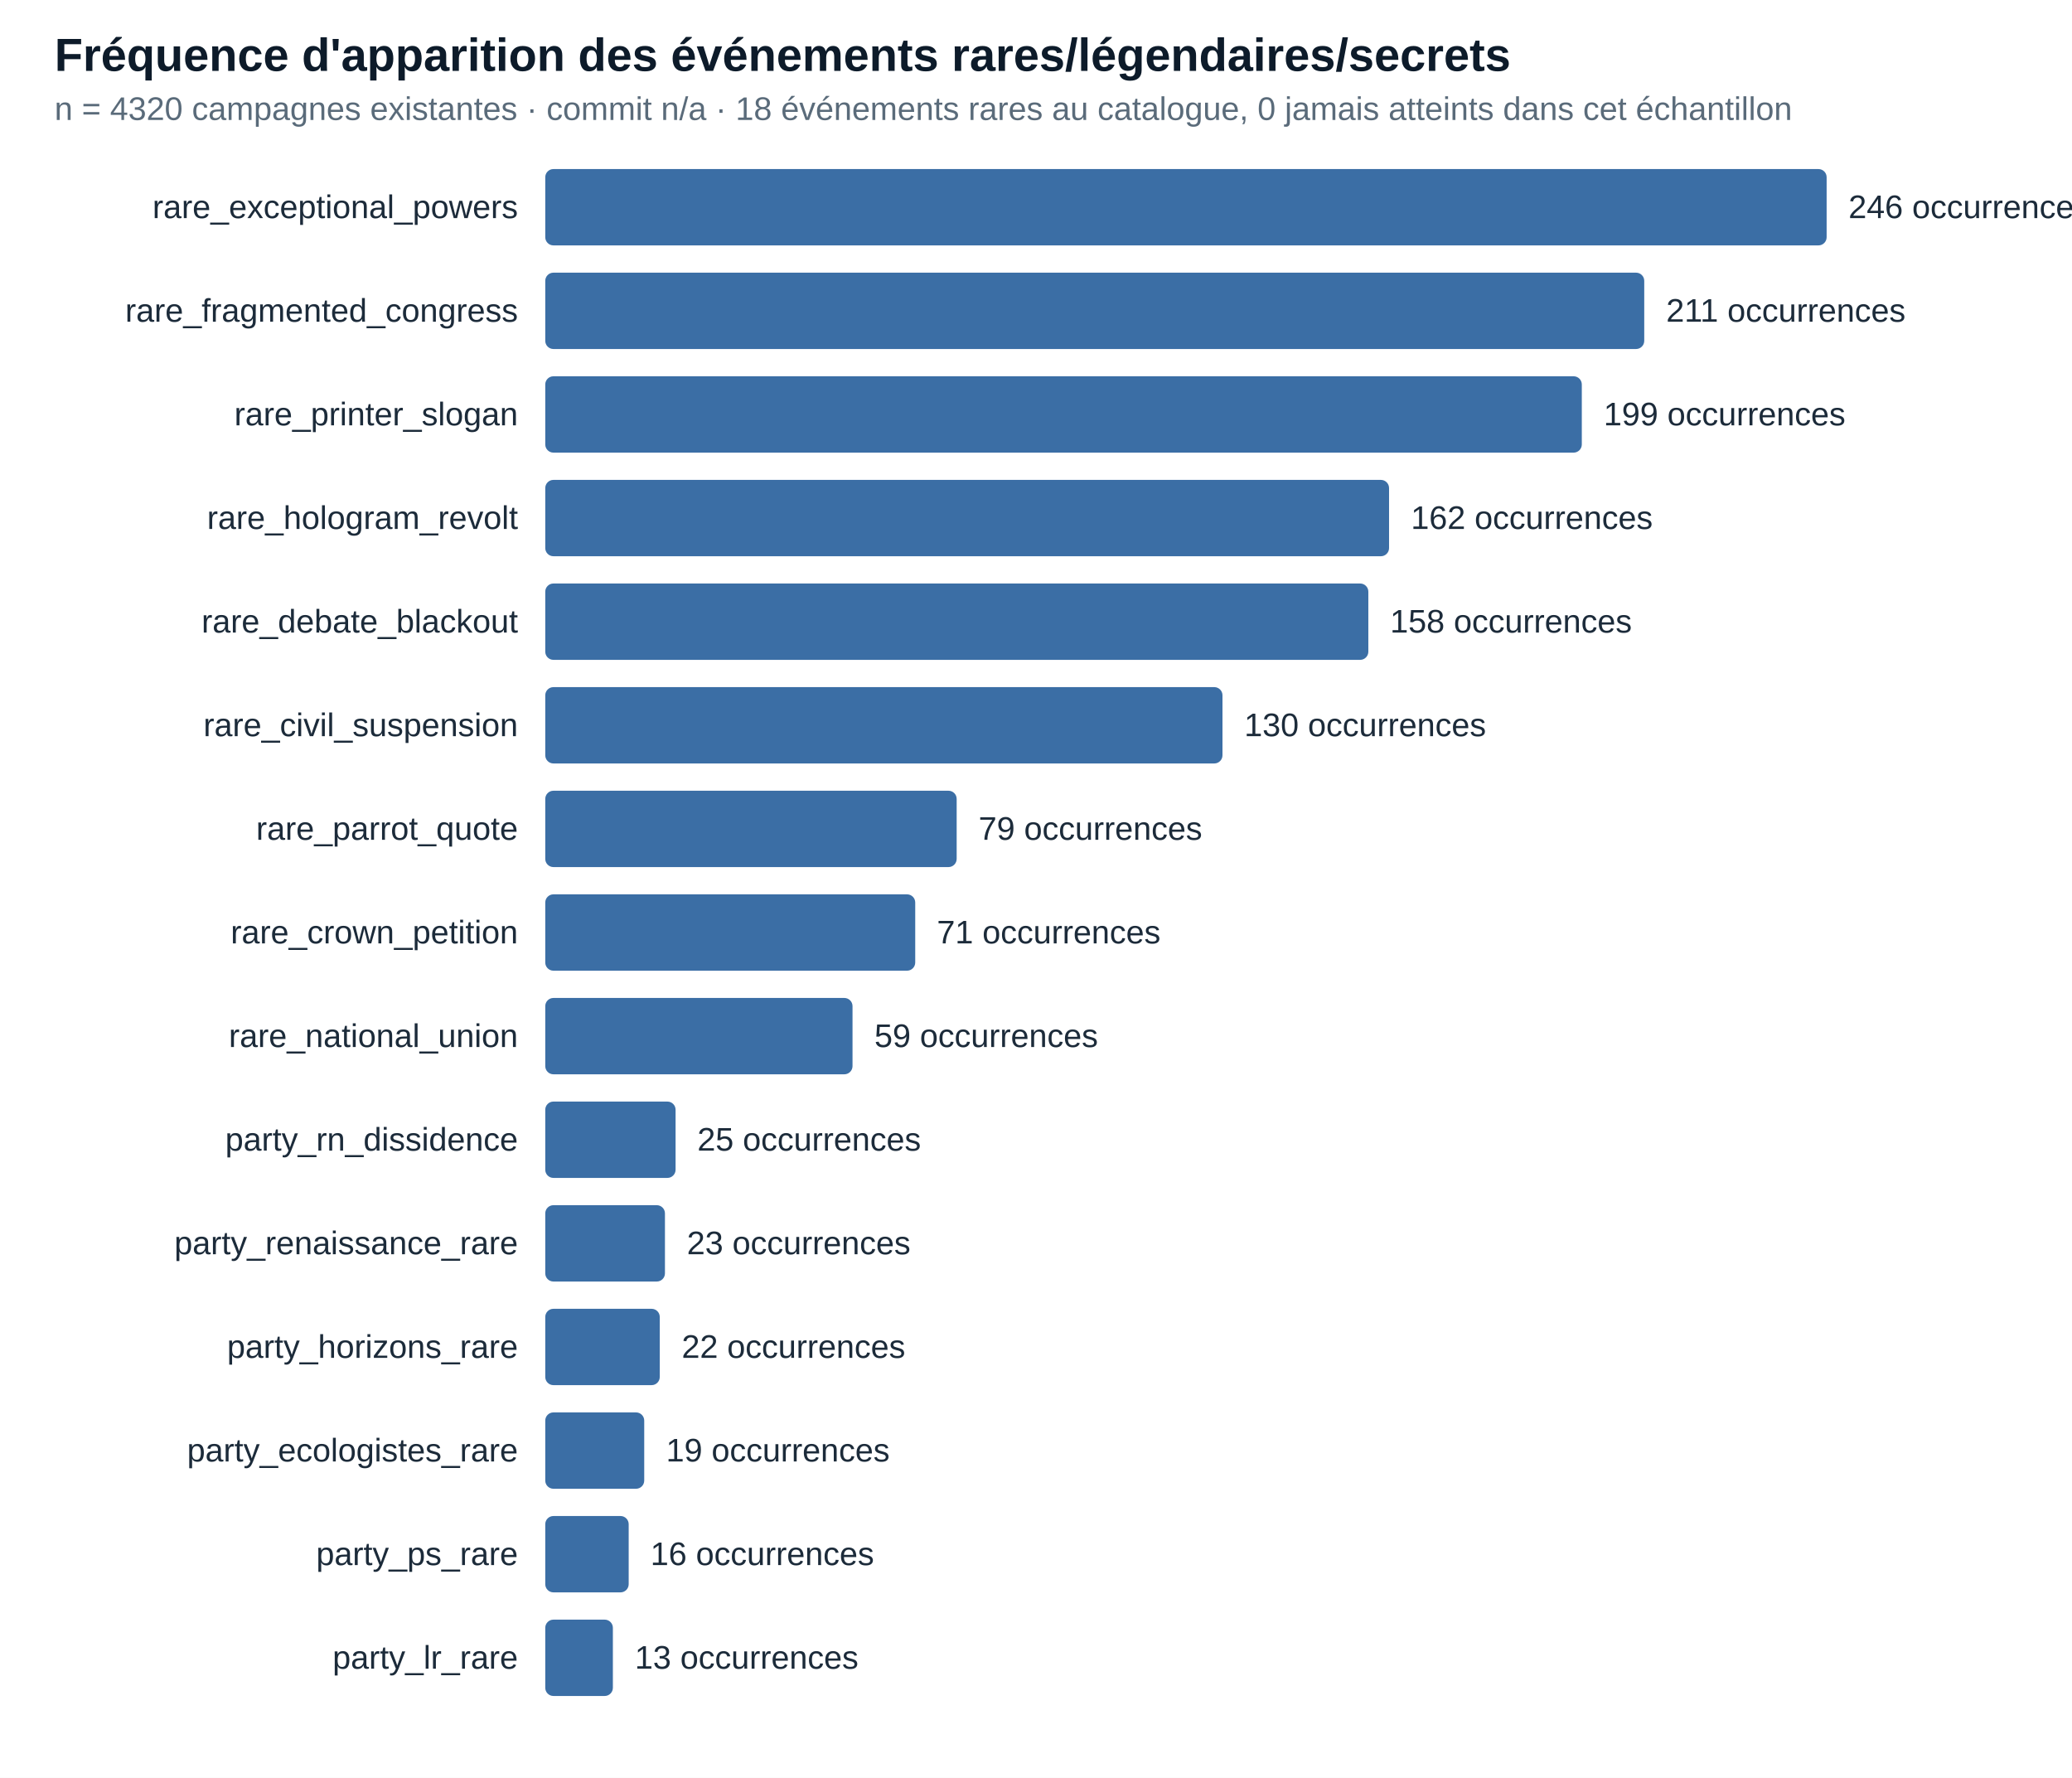
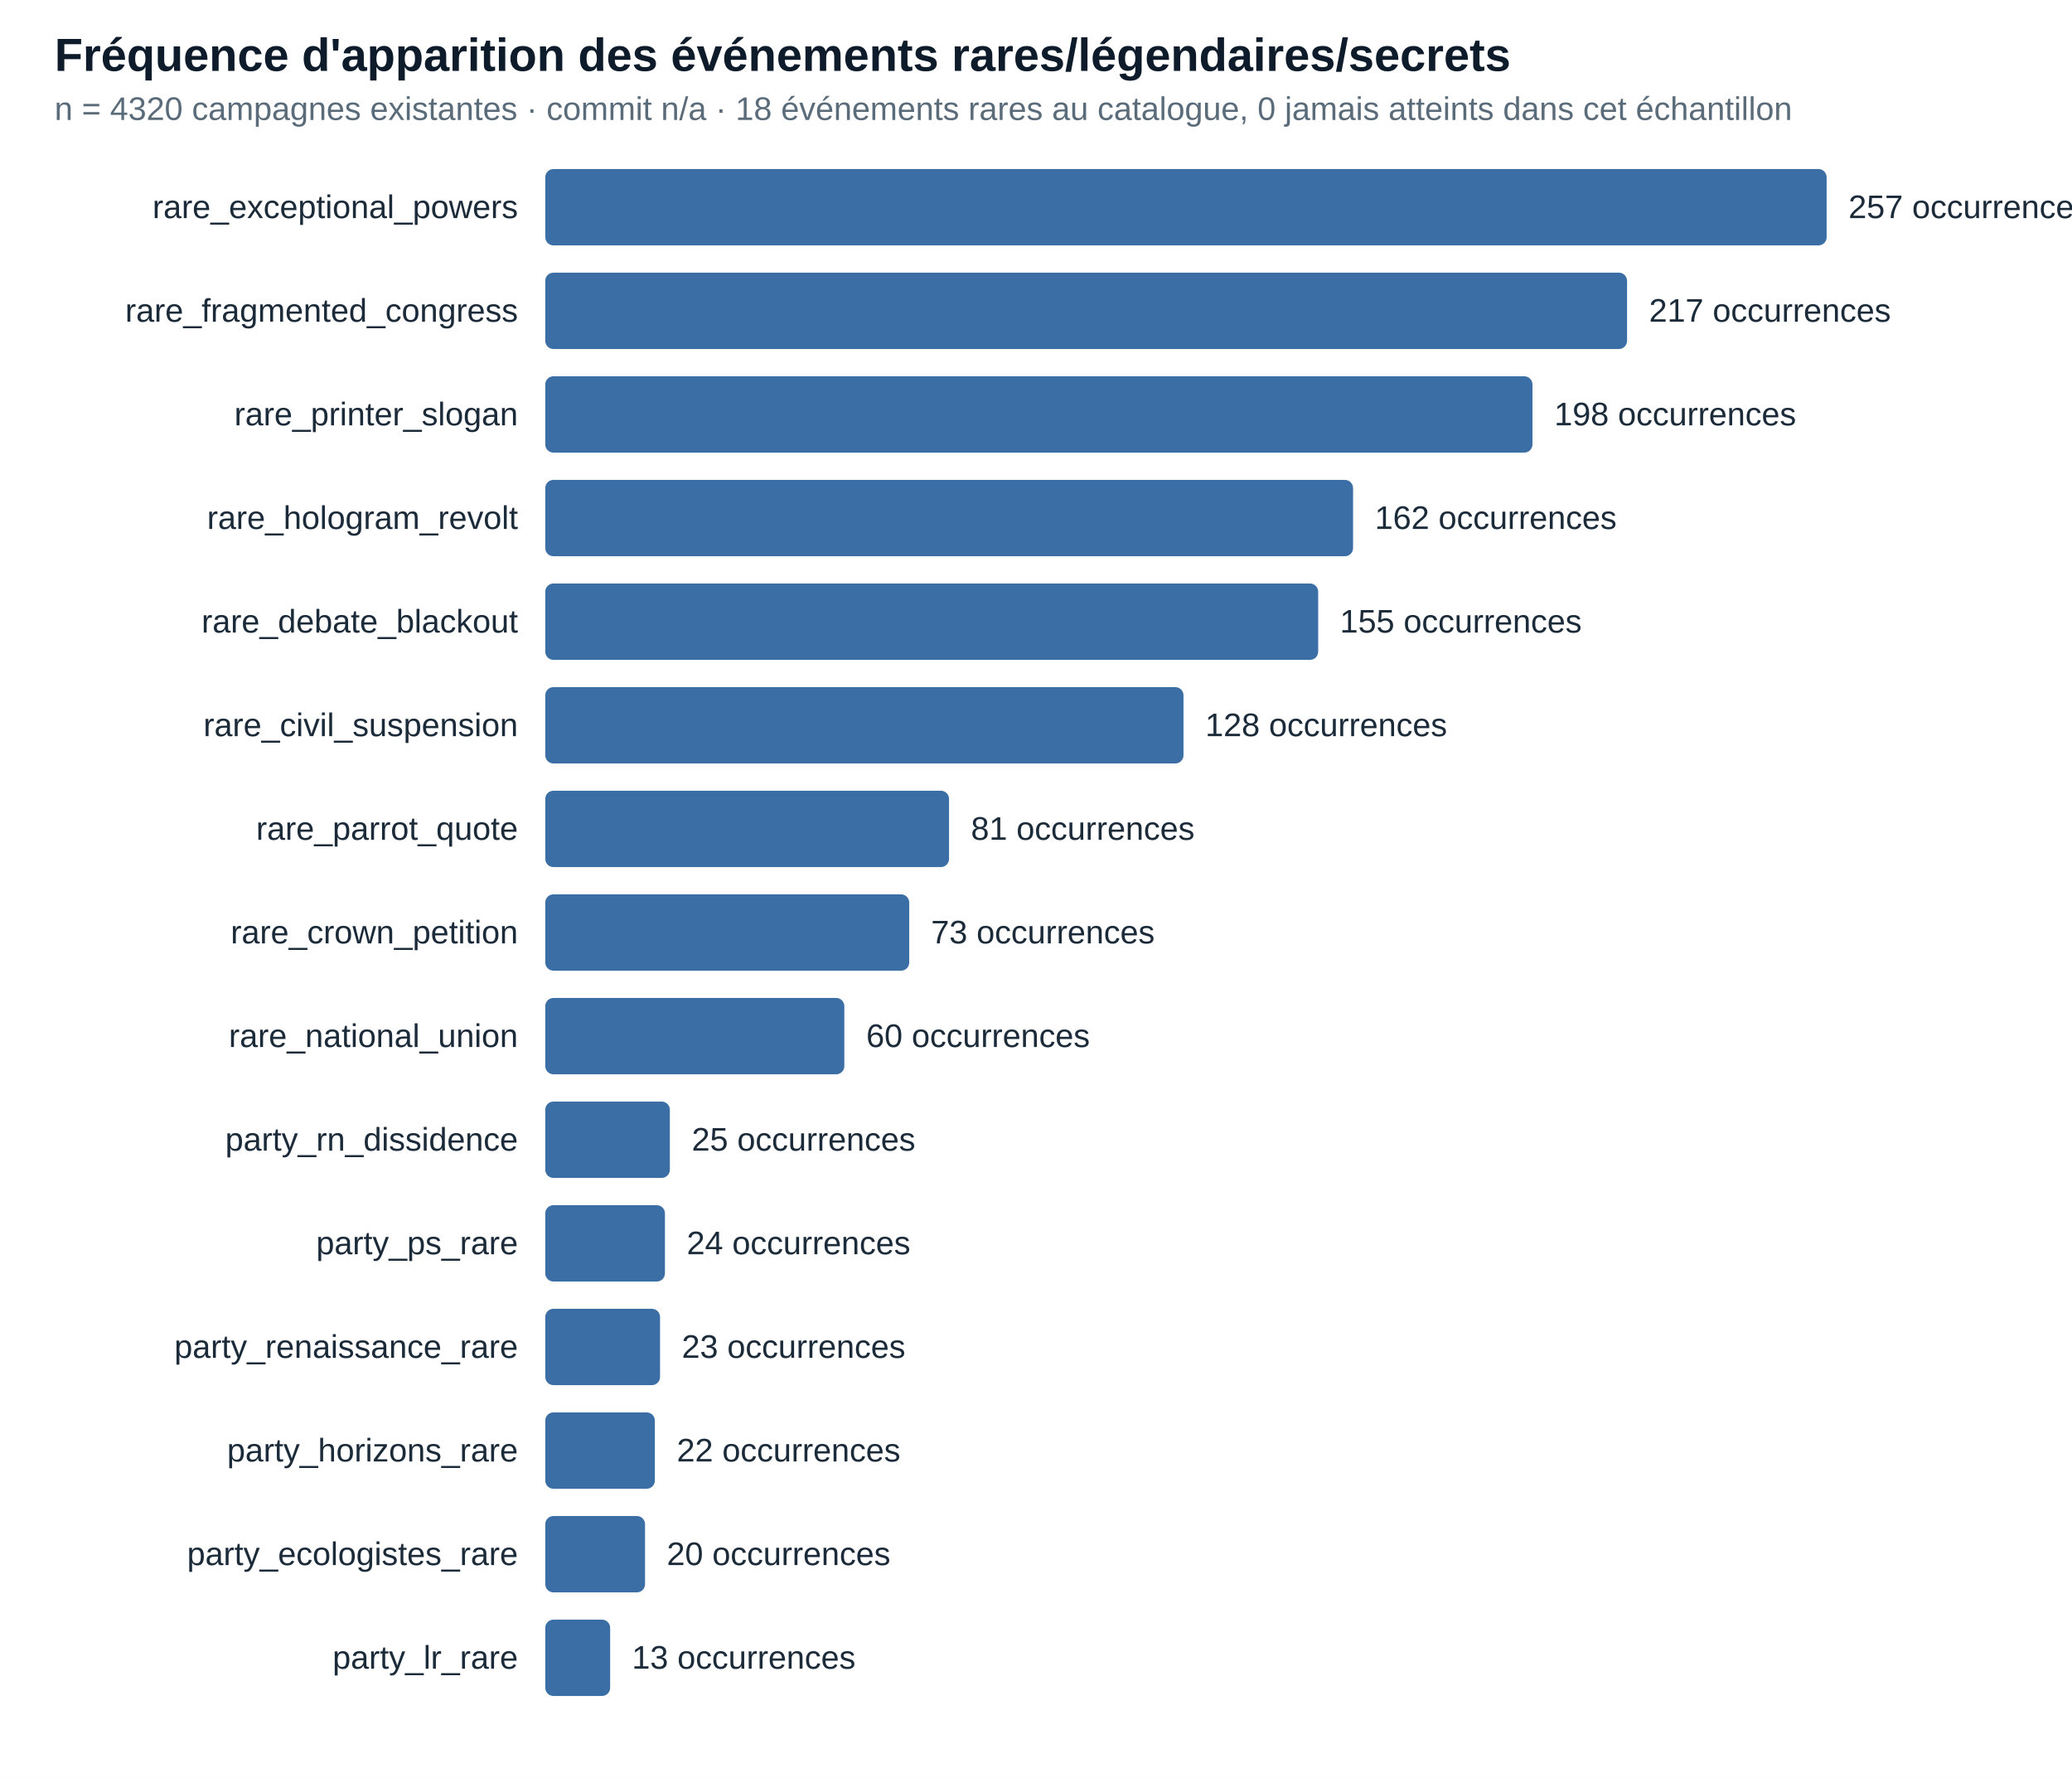
<svg xmlns="http://www.w3.org/2000/svg" width="760" height="652" viewBox="0 0 760 652">
  <rect width="760" height="652" fill="#ffffff" />
  <text x="20" y="26" font-size="17" font-weight="700" fill="#0d1b2a" style="font-family:Arial,Helvetica,sans-serif">Fréquence d'apparition des événements rares/légendaires/secrets</text>
  <text x="20" y="44" font-size="12" fill="#5a6b7a" style="font-family:Arial,Helvetica,sans-serif">n = 4320 campagnes existantes · commit n/a · 18 événements rares au catalogue, 0 jamais atteints dans cet échantillon</text>
  <text x="190" y="80" text-anchor="end" font-size="12" fill="#1c2b3a" style="font-family:Arial,Helvetica,sans-serif">rare_exceptional_powers</text>
  <rect x="200" y="62" width="470.0" height="28" fill="#3b6ea5" rx="3" />
-   <text x="678" y="80" font-size="12" fill="#1c2b3a" style="font-family:Arial,Helvetica,sans-serif">246 occurrences</text>
+   <text x="678" y="80" font-size="12" fill="#1c2b3a" style="font-family:Arial,Helvetica,sans-serif">257 occurrences</text>
  <text x="190" y="118" text-anchor="end" font-size="12" fill="#1c2b3a" style="font-family:Arial,Helvetica,sans-serif">rare_fragmented_congress</text>
-   <rect x="200" y="100" width="403.1" height="28" fill="#3b6ea5" rx="3" />
-   <text x="611.13" y="118" font-size="12" fill="#1c2b3a" style="font-family:Arial,Helvetica,sans-serif">211 occurrences</text>
+   <rect x="200" y="100" width="396.8" height="28" fill="#3b6ea5" rx="3" />
+   <text x="604.848" y="118" font-size="12" fill="#1c2b3a" style="font-family:Arial,Helvetica,sans-serif">217 occurrences</text>
  <text x="190" y="156" text-anchor="end" font-size="12" fill="#1c2b3a" style="font-family:Arial,Helvetica,sans-serif">rare_printer_slogan</text>
-   <rect x="200" y="138" width="380.2" height="28" fill="#3b6ea5" rx="3" />
-   <text x="588.203" y="156" font-size="12" fill="#1c2b3a" style="font-family:Arial,Helvetica,sans-serif">199 occurrences</text>
+   <rect x="200" y="138" width="362.1" height="28" fill="#3b6ea5" rx="3" />
+   <text x="570.101" y="156" font-size="12" fill="#1c2b3a" style="font-family:Arial,Helvetica,sans-serif">198 occurrences</text>
  <text x="190" y="194" text-anchor="end" font-size="12" fill="#1c2b3a" style="font-family:Arial,Helvetica,sans-serif">rare_hologram_revolt</text>
-   <rect x="200" y="176" width="309.5" height="28" fill="#3b6ea5" rx="3" />
-   <text x="517.512" y="194" font-size="12" fill="#1c2b3a" style="font-family:Arial,Helvetica,sans-serif">162 occurrences</text>
+   <rect x="200" y="176" width="296.3" height="28" fill="#3b6ea5" rx="3" />
+   <text x="504.265" y="194" font-size="12" fill="#1c2b3a" style="font-family:Arial,Helvetica,sans-serif">162 occurrences</text>
  <text x="190" y="232" text-anchor="end" font-size="12" fill="#1c2b3a" style="font-family:Arial,Helvetica,sans-serif">rare_debate_blackout</text>
-   <rect x="200" y="214" width="301.9" height="28" fill="#3b6ea5" rx="3" />
-   <text x="509.87" y="232" font-size="12" fill="#1c2b3a" style="font-family:Arial,Helvetica,sans-serif">158 occurrences</text>
+   <rect x="200" y="214" width="283.5" height="28" fill="#3b6ea5" rx="3" />
+   <text x="491.463" y="232" font-size="12" fill="#1c2b3a" style="font-family:Arial,Helvetica,sans-serif">155 occurrences</text>
  <text x="190" y="270" text-anchor="end" font-size="12" fill="#1c2b3a" style="font-family:Arial,Helvetica,sans-serif">rare_civil_suspension</text>
-   <rect x="200" y="252" width="248.4" height="28" fill="#3b6ea5" rx="3" />
-   <text x="456.374" y="270" font-size="12" fill="#1c2b3a" style="font-family:Arial,Helvetica,sans-serif">130 occurrences</text>
+   <rect x="200" y="252" width="234.1" height="28" fill="#3b6ea5" rx="3" />
+   <text x="442.086" y="270" font-size="12" fill="#1c2b3a" style="font-family:Arial,Helvetica,sans-serif">128 occurrences</text>
  <text x="190" y="308" text-anchor="end" font-size="12" fill="#1c2b3a" style="font-family:Arial,Helvetica,sans-serif">rare_parrot_quote</text>
-   <rect x="200" y="290" width="150.9" height="28" fill="#3b6ea5" rx="3" />
-   <text x="358.935" y="308" font-size="12" fill="#1c2b3a" style="font-family:Arial,Helvetica,sans-serif">79 occurrences</text>
+   <rect x="200" y="290" width="148.1" height="28" fill="#3b6ea5" rx="3" />
+   <text x="356.132" y="308" font-size="12" fill="#1c2b3a" style="font-family:Arial,Helvetica,sans-serif">81 occurrences</text>
  <text x="190" y="346" text-anchor="end" font-size="12" fill="#1c2b3a" style="font-family:Arial,Helvetica,sans-serif">rare_crown_petition</text>
-   <rect x="200" y="328" width="135.7" height="28" fill="#3b6ea5" rx="3" />
-   <text x="343.65" y="346" font-size="12" fill="#1c2b3a" style="font-family:Arial,Helvetica,sans-serif">71 occurrences</text>
+   <rect x="200" y="328" width="133.5" height="28" fill="#3b6ea5" rx="3" />
+   <text x="341.502" y="346" font-size="12" fill="#1c2b3a" style="font-family:Arial,Helvetica,sans-serif">73 occurrences</text>
  <text x="190" y="384" text-anchor="end" font-size="12" fill="#1c2b3a" style="font-family:Arial,Helvetica,sans-serif">rare_national_union</text>
-   <rect x="200" y="366" width="112.7" height="28" fill="#3b6ea5" rx="3" />
-   <text x="320.724" y="384" font-size="12" fill="#1c2b3a" style="font-family:Arial,Helvetica,sans-serif">59 occurrences</text>
+   <rect x="200" y="366" width="109.7" height="28" fill="#3b6ea5" rx="3" />
+   <text x="317.728" y="384" font-size="12" fill="#1c2b3a" style="font-family:Arial,Helvetica,sans-serif">60 occurrences</text>
  <text x="190" y="422" text-anchor="end" font-size="12" fill="#1c2b3a" style="font-family:Arial,Helvetica,sans-serif">party_rn_dissidence</text>
-   <rect x="200" y="404" width="47.8" height="28" fill="#3b6ea5" rx="3" />
-   <text x="255.764" y="422" font-size="12" fill="#1c2b3a" style="font-family:Arial,Helvetica,sans-serif">25 occurrences</text>
-   <text x="190" y="460" text-anchor="end" font-size="12" fill="#1c2b3a" style="font-family:Arial,Helvetica,sans-serif">party_renaissance_rare</text>
+   <rect x="200" y="404" width="45.7" height="28" fill="#3b6ea5" rx="3" />
+   <text x="253.72" y="422" font-size="12" fill="#1c2b3a" style="font-family:Arial,Helvetica,sans-serif">25 occurrences</text>
+   <text x="190" y="460" text-anchor="end" font-size="12" fill="#1c2b3a" style="font-family:Arial,Helvetica,sans-serif">party_ps_rare</text>
  <rect x="200" y="442" width="43.9" height="28" fill="#3b6ea5" rx="3" />
-   <text x="251.943" y="460" font-size="12" fill="#1c2b3a" style="font-family:Arial,Helvetica,sans-serif">23 occurrences</text>
-   <text x="190" y="498" text-anchor="end" font-size="12" fill="#1c2b3a" style="font-family:Arial,Helvetica,sans-serif">party_horizons_rare</text>
-   <rect x="200" y="480" width="42.0" height="28" fill="#3b6ea5" rx="3" />
-   <text x="250.033" y="498" font-size="12" fill="#1c2b3a" style="font-family:Arial,Helvetica,sans-serif">22 occurrences</text>
-   <text x="190" y="536" text-anchor="end" font-size="12" fill="#1c2b3a" style="font-family:Arial,Helvetica,sans-serif">party_ecologistes_rare</text>
-   <rect x="200" y="518" width="36.3" height="28" fill="#3b6ea5" rx="3" />
-   <text x="244.301" y="536" font-size="12" fill="#1c2b3a" style="font-family:Arial,Helvetica,sans-serif">19 occurrences</text>
-   <text x="190" y="574" text-anchor="end" font-size="12" fill="#1c2b3a" style="font-family:Arial,Helvetica,sans-serif">party_ps_rare</text>
-   <rect x="200" y="556" width="30.6" height="28" fill="#3b6ea5" rx="3" />
-   <text x="238.569" y="574" font-size="12" fill="#1c2b3a" style="font-family:Arial,Helvetica,sans-serif">16 occurrences</text>
+   <text x="251.891" y="460" font-size="12" fill="#1c2b3a" style="font-family:Arial,Helvetica,sans-serif">24 occurrences</text>
+   <text x="190" y="498" text-anchor="end" font-size="12" fill="#1c2b3a" style="font-family:Arial,Helvetica,sans-serif">party_renaissance_rare</text>
+   <rect x="200" y="480" width="42.1" height="28" fill="#3b6ea5" rx="3" />
+   <text x="250.062" y="498" font-size="12" fill="#1c2b3a" style="font-family:Arial,Helvetica,sans-serif">23 occurrences</text>
+   <text x="190" y="536" text-anchor="end" font-size="12" fill="#1c2b3a" style="font-family:Arial,Helvetica,sans-serif">party_horizons_rare</text>
+   <rect x="200" y="518" width="40.2" height="28" fill="#3b6ea5" rx="3" />
+   <text x="248.233" y="536" font-size="12" fill="#1c2b3a" style="font-family:Arial,Helvetica,sans-serif">22 occurrences</text>
+   <text x="190" y="574" text-anchor="end" font-size="12" fill="#1c2b3a" style="font-family:Arial,Helvetica,sans-serif">party_ecologistes_rare</text>
+   <rect x="200" y="556" width="36.6" height="28" fill="#3b6ea5" rx="3" />
+   <text x="244.576" y="574" font-size="12" fill="#1c2b3a" style="font-family:Arial,Helvetica,sans-serif">20 occurrences</text>
  <text x="190" y="612" text-anchor="end" font-size="12" fill="#1c2b3a" style="font-family:Arial,Helvetica,sans-serif">party_lr_rare</text>
-   <rect x="200" y="594" width="24.8" height="28" fill="#3b6ea5" rx="3" />
-   <text x="232.837" y="612" font-size="12" fill="#1c2b3a" style="font-family:Arial,Helvetica,sans-serif">13 occurrences</text>
+   <rect x="200" y="594" width="23.8" height="28" fill="#3b6ea5" rx="3" />
+   <text x="231.774" y="612" font-size="12" fill="#1c2b3a" style="font-family:Arial,Helvetica,sans-serif">13 occurrences</text>
</svg>
